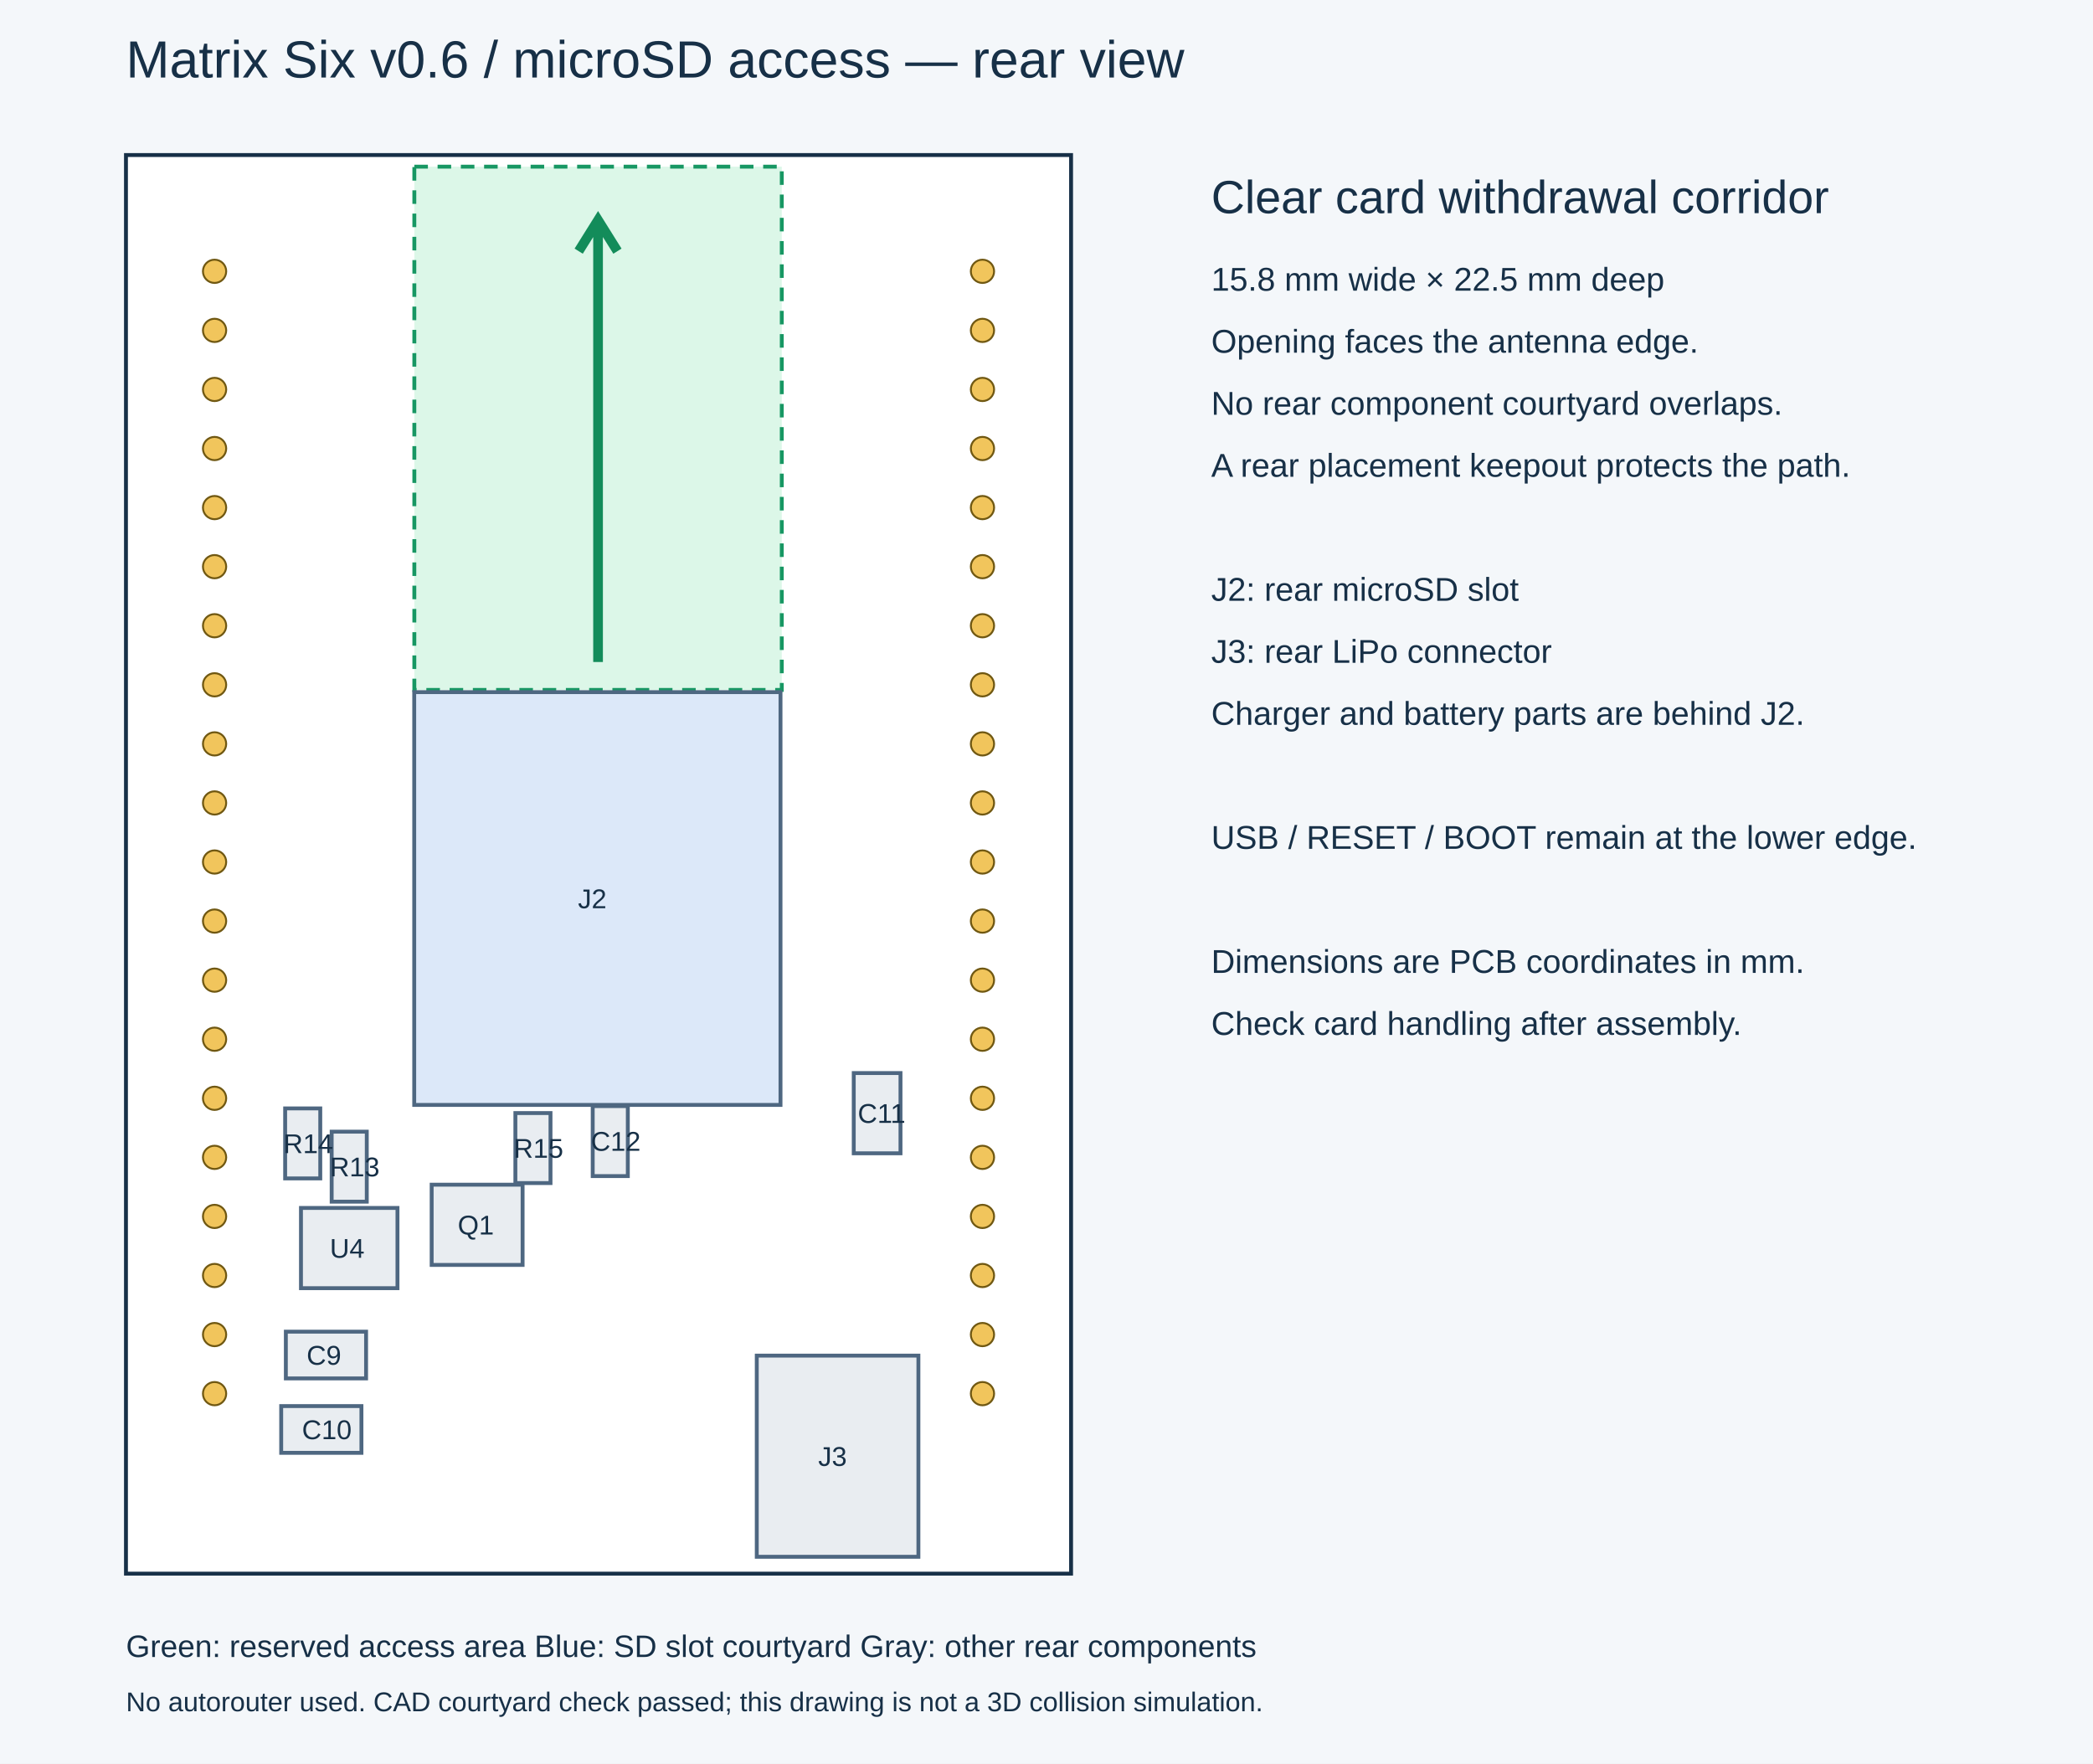
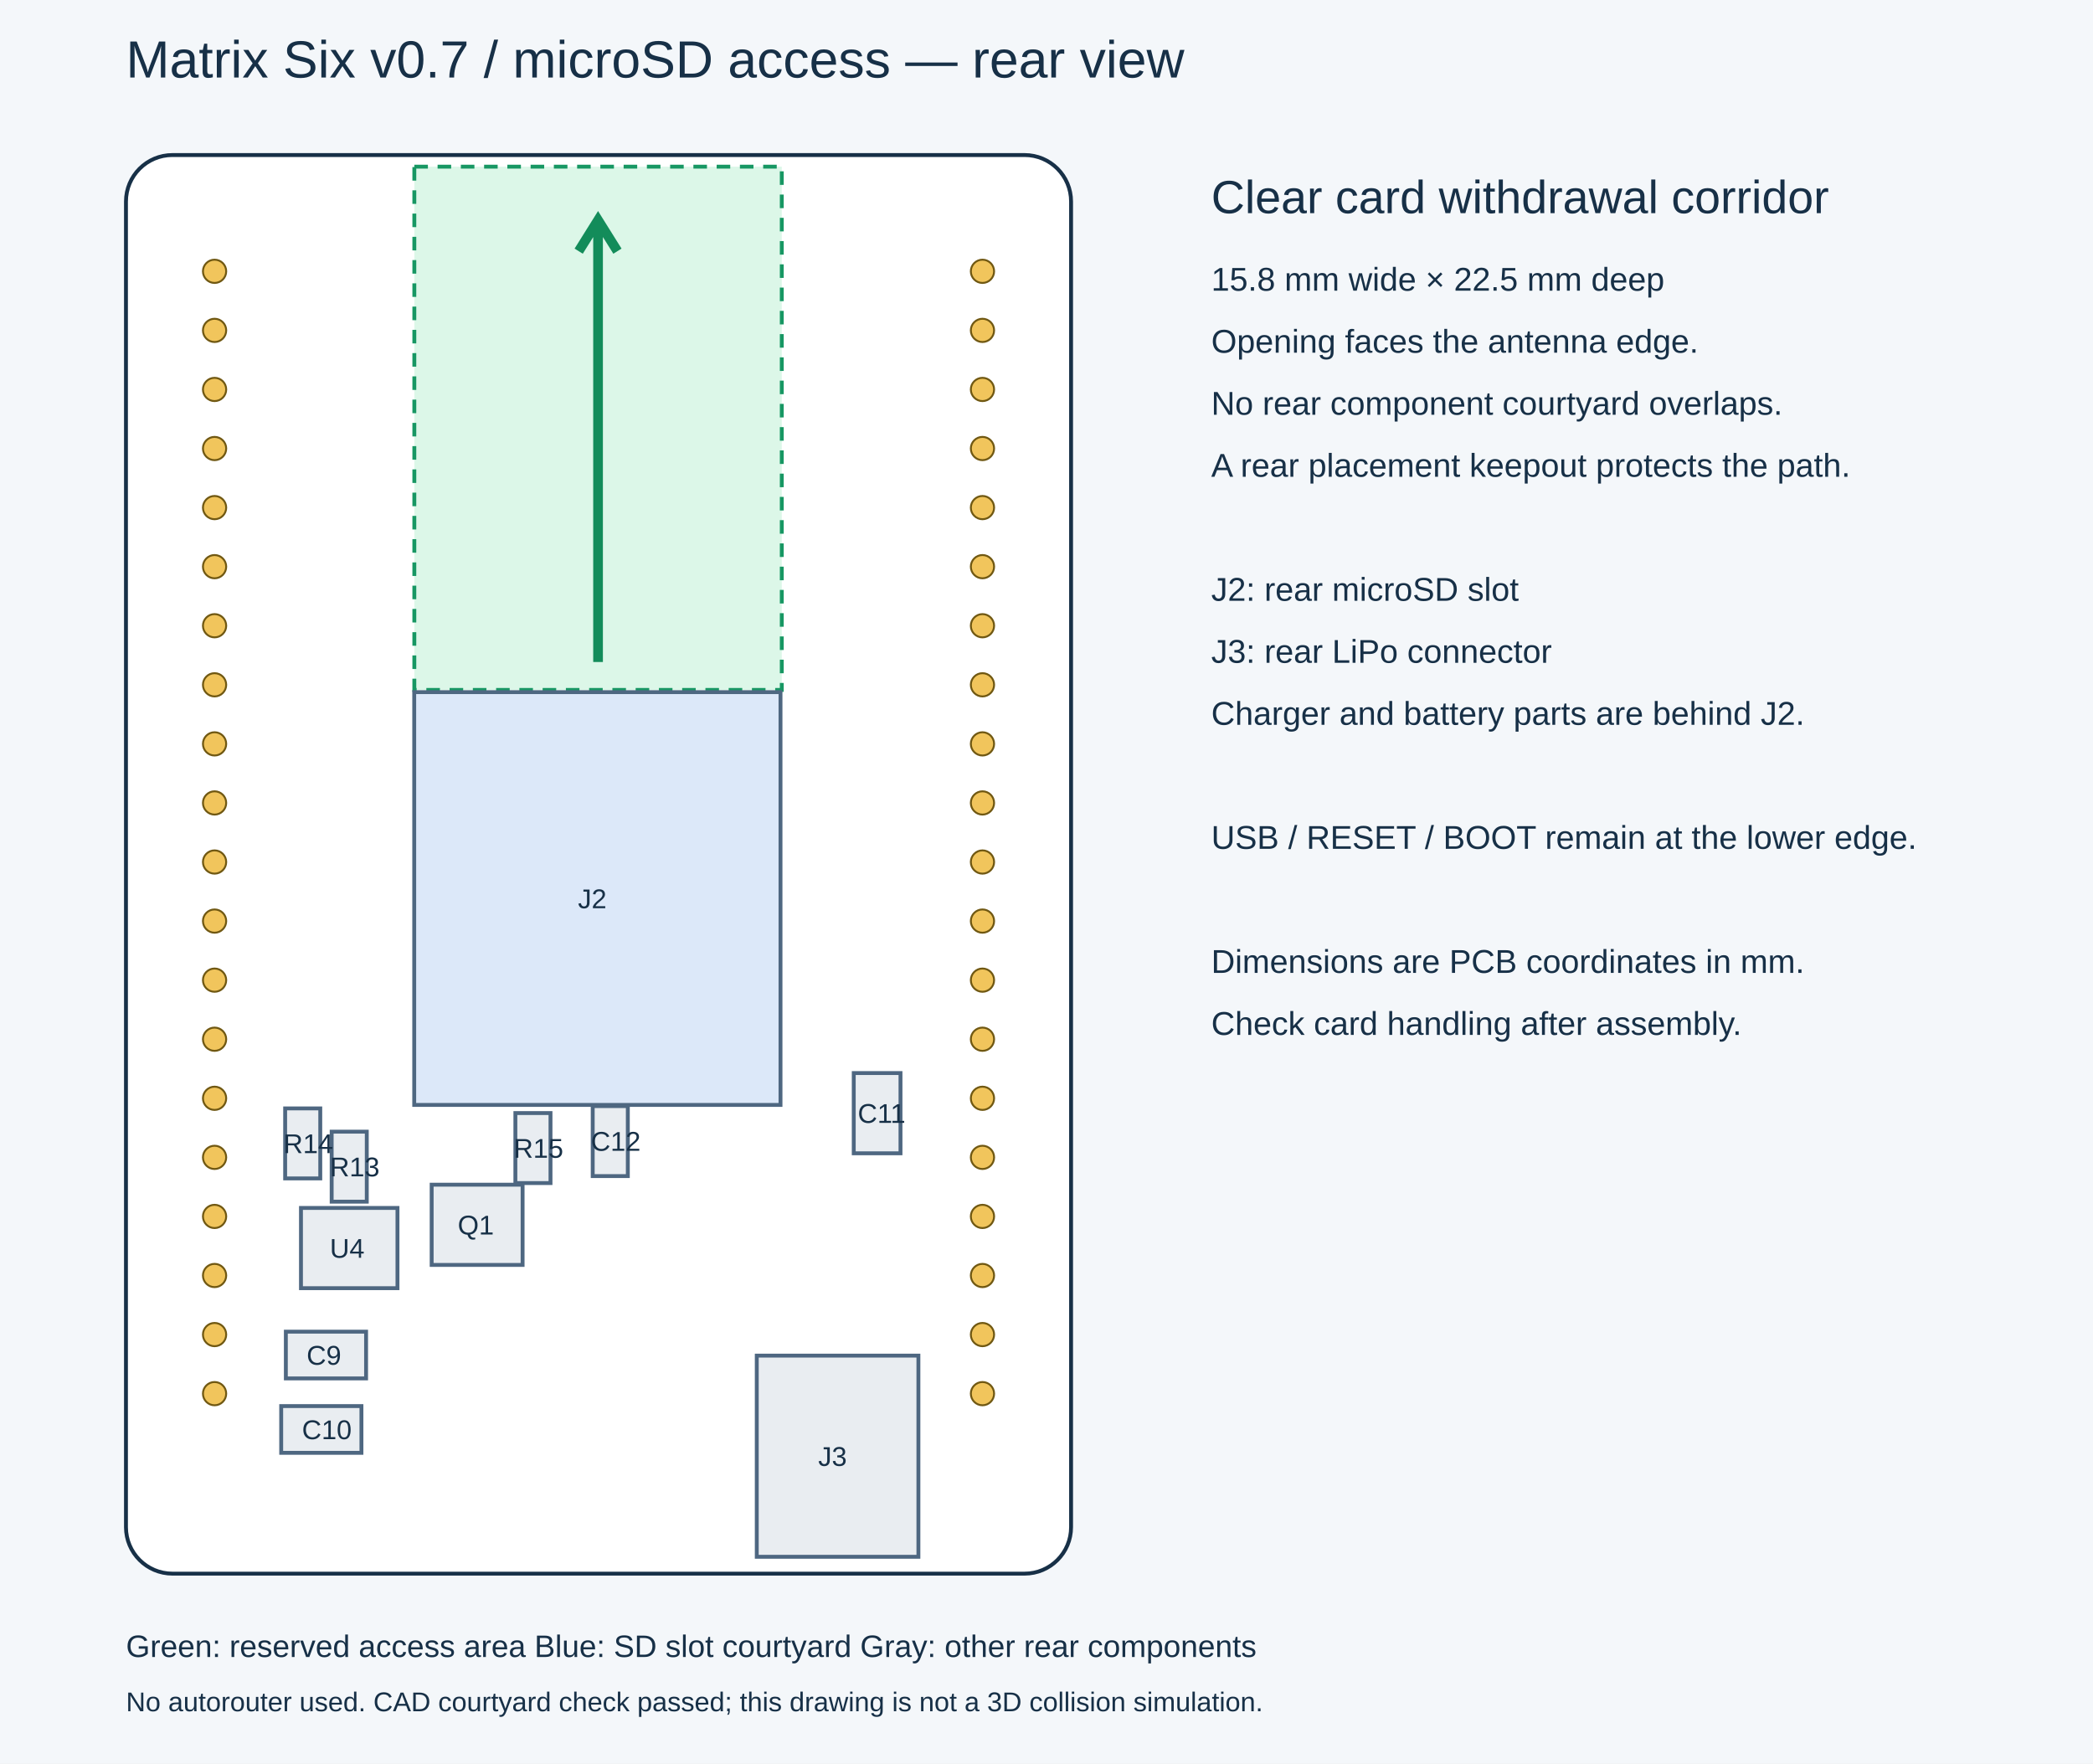
<svg xmlns="http://www.w3.org/2000/svg" width="1080" height="910" viewBox="0 0 1080 910">
  <rect width="1080" height="910" fill="#f4f7fa" />
  <style>text{font-family:Arial,sans-serif;fill:#173047} .small{font-size:15px}</style>
-   <text x="65" y="40" font-size="27">Matrix Six v0.6 / microSD access — rear view</text>
-   <rect x="65.0" y="80" width="487.68" height="732" fill="white" stroke="#173047" stroke-width="2" stroke-dasharray="" />
-   <rect x="213.8" y="86.0" width="189.6" height="270.0" fill="#dcf7e8" stroke="#179763" stroke-width="2" stroke-dasharray="7 5" />
-   <rect x="171.14" y="583.94" width="18.12" height="36.12" fill="#e9edf1" stroke="#4e6781" stroke-width="2" stroke-dasharray="" />
+   <text x="65" y="40" font-size="27">Matrix Six v0.7 / microSD access — rear view</text>
+   <rect x="65.0" y="80" width="487.68" height="732" rx="24.0" fill="white" stroke="#173047" stroke-width="2" stroke-dasharray="" />
+   <rect x="213.8" y="86.0" width="189.6" height="270.0" rx="0" fill="#dcf7e8" stroke="#179763" stroke-width="2" stroke-dasharray="7 5" />
+   <rect x="171.14" y="583.94" width="18.12" height="36.12" rx="0" fill="#e9edf1" stroke="#4e6781" stroke-width="2" stroke-dasharray="" />
  <text x="170.2" y="607.0" font-size="14">R13</text>
-   <rect x="213.74" y="357.14" width="189.0" height="213.0" fill="#dce8f9" stroke="#4e6781" stroke-width="2" stroke-dasharray="" />
+   <rect x="213.74" y="357.14" width="189.0" height="213.0" rx="0" fill="#dce8f9" stroke="#4e6781" stroke-width="2" stroke-dasharray="" />
  <text x="298.24" y="468.64" font-size="14">J2</text>
-   <rect x="222.74" y="611.3" width="46.92" height="41.4" fill="#e9edf1" stroke="#4e6781" stroke-width="2" stroke-dasharray="" />
+   <rect x="222.74" y="611.3" width="46.92" height="41.4" rx="0" fill="#e9edf1" stroke="#4e6781" stroke-width="2" stroke-dasharray="" />
  <text x="236.2" y="637.0" font-size="14">Q1</text>
-   <rect x="155.3" y="623.3" width="49.8" height="41.4" fill="#e9edf1" stroke="#4e6781" stroke-width="2" stroke-dasharray="" />
+   <rect x="155.3" y="623.3" width="49.8" height="41.4" rx="0" fill="#e9edf1" stroke="#4e6781" stroke-width="2" stroke-dasharray="" />
  <text x="170.2" y="649.0" font-size="14">U4</text>
-   <rect x="390.5" y="699.5" width="83.4" height="103.8" fill="#e9edf1" stroke="#4e6781" stroke-width="2" stroke-dasharray="" />
+   <rect x="390.5" y="699.5" width="83.4" height="103.8" rx="0" fill="#e9edf1" stroke="#4e6781" stroke-width="2" stroke-dasharray="" />
  <text x="422.2" y="756.4" font-size="14">J3</text>
-   <rect x="145.1" y="725.54" width="41.4" height="24.12" fill="#e9edf1" stroke="#4e6781" stroke-width="2" stroke-dasharray="" />
+   <rect x="145.1" y="725.54" width="41.4" height="24.12" rx="0" fill="#e9edf1" stroke="#4e6781" stroke-width="2" stroke-dasharray="" />
  <text x="155.8" y="742.6" font-size="14">C10</text>
-   <rect x="440.54" y="553.7" width="24.12" height="41.4" fill="#e9edf1" stroke="#4e6781" stroke-width="2" stroke-dasharray="" />
+   <rect x="440.54" y="553.7" width="24.12" height="41.4" rx="0" fill="#e9edf1" stroke="#4e6781" stroke-width="2" stroke-dasharray="" />
  <text x="442.6" y="579.4" font-size="14">C11</text>
-   <rect x="147.14" y="571.94" width="18.12" height="36.12" fill="#e9edf1" stroke="#4e6781" stroke-width="2" stroke-dasharray="" />
+   <rect x="147.14" y="571.94" width="18.12" height="36.12" rx="0" fill="#e9edf1" stroke="#4e6781" stroke-width="2" stroke-dasharray="" />
  <text x="146.2" y="595.0" font-size="14">R14</text>
-   <rect x="265.94" y="574.34" width="18.12" height="36.12" fill="#e9edf1" stroke="#4e6781" stroke-width="2" stroke-dasharray="" />
+   <rect x="265.94" y="574.34" width="18.12" height="36.12" rx="0" fill="#e9edf1" stroke="#4e6781" stroke-width="2" stroke-dasharray="" />
  <text x="265.0" y="597.4" font-size="14">R15</text>
-   <rect x="305.84" y="570.74" width="18.12" height="36.12" fill="#e9edf1" stroke="#4e6781" stroke-width="2" stroke-dasharray="" />
+   <rect x="305.84" y="570.74" width="18.12" height="36.12" rx="0" fill="#e9edf1" stroke="#4e6781" stroke-width="2" stroke-dasharray="" />
  <text x="304.9" y="593.8" font-size="14">C12</text>
-   <rect x="147.5" y="687.14" width="41.4" height="24.12" fill="#e9edf1" stroke="#4e6781" stroke-width="2" stroke-dasharray="" />
+   <rect x="147.5" y="687.14" width="41.4" height="24.12" rx="0" fill="#e9edf1" stroke="#4e6781" stroke-width="2" stroke-dasharray="" />
  <text x="158.2" y="704.2" font-size="14">C9</text>
  <circle cx="506.96" cy="719.12" r="6" fill="#f1c55c" stroke="#705812" />
  <circle cx="506.96" cy="688.64" r="6" fill="#f1c55c" stroke="#705812" />
  <circle cx="506.96" cy="658.16" r="6" fill="#f1c55c" stroke="#705812" />
  <circle cx="506.96" cy="627.68" r="6" fill="#f1c55c" stroke="#705812" />
  <circle cx="506.96" cy="597.2" r="6" fill="#f1c55c" stroke="#705812" />
  <circle cx="506.96" cy="566.72" r="6" fill="#f1c55c" stroke="#705812" />
  <circle cx="506.96" cy="536.24" r="6" fill="#f1c55c" stroke="#705812" />
  <circle cx="506.96" cy="505.76" r="6" fill="#f1c55c" stroke="#705812" />
  <circle cx="506.96" cy="475.28" r="6" fill="#f1c55c" stroke="#705812" />
  <circle cx="506.96" cy="444.8" r="6" fill="#f1c55c" stroke="#705812" />
  <circle cx="506.96" cy="414.32" r="6" fill="#f1c55c" stroke="#705812" />
  <circle cx="506.96" cy="383.84" r="6" fill="#f1c55c" stroke="#705812" />
  <circle cx="506.96" cy="353.36" r="6" fill="#f1c55c" stroke="#705812" />
  <circle cx="506.96" cy="322.88" r="6" fill="#f1c55c" stroke="#705812" />
  <circle cx="506.96" cy="292.4" r="6" fill="#f1c55c" stroke="#705812" />
  <circle cx="506.96" cy="261.92" r="6" fill="#f1c55c" stroke="#705812" />
  <circle cx="506.96" cy="231.44" r="6" fill="#f1c55c" stroke="#705812" />
  <circle cx="506.96" cy="200.96" r="6" fill="#f1c55c" stroke="#705812" />
  <circle cx="506.96" cy="170.48" r="6" fill="#f1c55c" stroke="#705812" />
  <circle cx="506.96" cy="140.0" r="6" fill="#f1c55c" stroke="#705812" />
  <circle cx="110.72" cy="719.12" r="6" fill="#f1c55c" stroke="#705812" />
  <circle cx="110.72" cy="688.64" r="6" fill="#f1c55c" stroke="#705812" />
  <circle cx="110.72" cy="658.16" r="6" fill="#f1c55c" stroke="#705812" />
  <circle cx="110.72" cy="627.68" r="6" fill="#f1c55c" stroke="#705812" />
  <circle cx="110.72" cy="597.2" r="6" fill="#f1c55c" stroke="#705812" />
  <circle cx="110.72" cy="566.72" r="6" fill="#f1c55c" stroke="#705812" />
  <circle cx="110.72" cy="536.24" r="6" fill="#f1c55c" stroke="#705812" />
  <circle cx="110.72" cy="505.76" r="6" fill="#f1c55c" stroke="#705812" />
  <circle cx="110.72" cy="475.28" r="6" fill="#f1c55c" stroke="#705812" />
  <circle cx="110.72" cy="444.8" r="6" fill="#f1c55c" stroke="#705812" />
  <circle cx="110.72" cy="414.32" r="6" fill="#f1c55c" stroke="#705812" />
  <circle cx="110.72" cy="383.84" r="6" fill="#f1c55c" stroke="#705812" />
  <circle cx="110.72" cy="353.36" r="6" fill="#f1c55c" stroke="#705812" />
  <circle cx="110.72" cy="322.88" r="6" fill="#f1c55c" stroke="#705812" />
  <circle cx="110.72" cy="292.4" r="6" fill="#f1c55c" stroke="#705812" />
  <circle cx="110.72" cy="261.92" r="6" fill="#f1c55c" stroke="#705812" />
  <circle cx="110.72" cy="231.44" r="6" fill="#f1c55c" stroke="#705812" />
  <circle cx="110.72" cy="200.96" r="6" fill="#f1c55c" stroke="#705812" />
  <circle cx="110.72" cy="170.48" r="6" fill="#f1c55c" stroke="#705812" />
  <circle cx="110.72" cy="140.0" r="6" fill="#f1c55c" stroke="#705812" />
  <path d="M308.6,341.6 L308.6,113.6 m-10,16 l10,-16 l10,16" fill="none" stroke="#138c5a" stroke-width="5" />
  <text x="625" y="110" font-size="24">Clear card withdrawal corridor</text>
  <text x="625" y="150" font-size="17">15.8 mm wide × 22.5 mm deep</text>
  <text x="625" y="182" font-size="17">Opening faces the antenna edge.</text>
  <text x="625" y="214" font-size="17">No rear component courtyard overlaps.</text>
  <text x="625" y="246" font-size="17">A rear placement keepout protects the path.</text>
  <text x="625" y="278" font-size="17" />
  <text x="625" y="310" font-size="17">J2: rear microSD slot</text>
  <text x="625" y="342" font-size="17">J3: rear LiPo connector</text>
  <text x="625" y="374" font-size="17">Charger and battery parts are behind J2.</text>
  <text x="625" y="406" font-size="17" />
  <text x="625" y="438" font-size="17">USB / RESET / BOOT remain at the lower edge.</text>
  <text x="625" y="470" font-size="17" />
  <text x="625" y="502" font-size="17">Dimensions are PCB coordinates in mm.</text>
  <text x="625" y="534" font-size="17">Check card handling after assembly.</text>
  <text x="65" y="855" font-size="16">Green: reserved access area   Blue: SD slot courtyard   Gray: other rear components</text>
  <text x="65" y="883" font-size="14">No autorouter used. CAD courtyard check passed; this drawing is not a 3D collision simulation.</text>
</svg>
